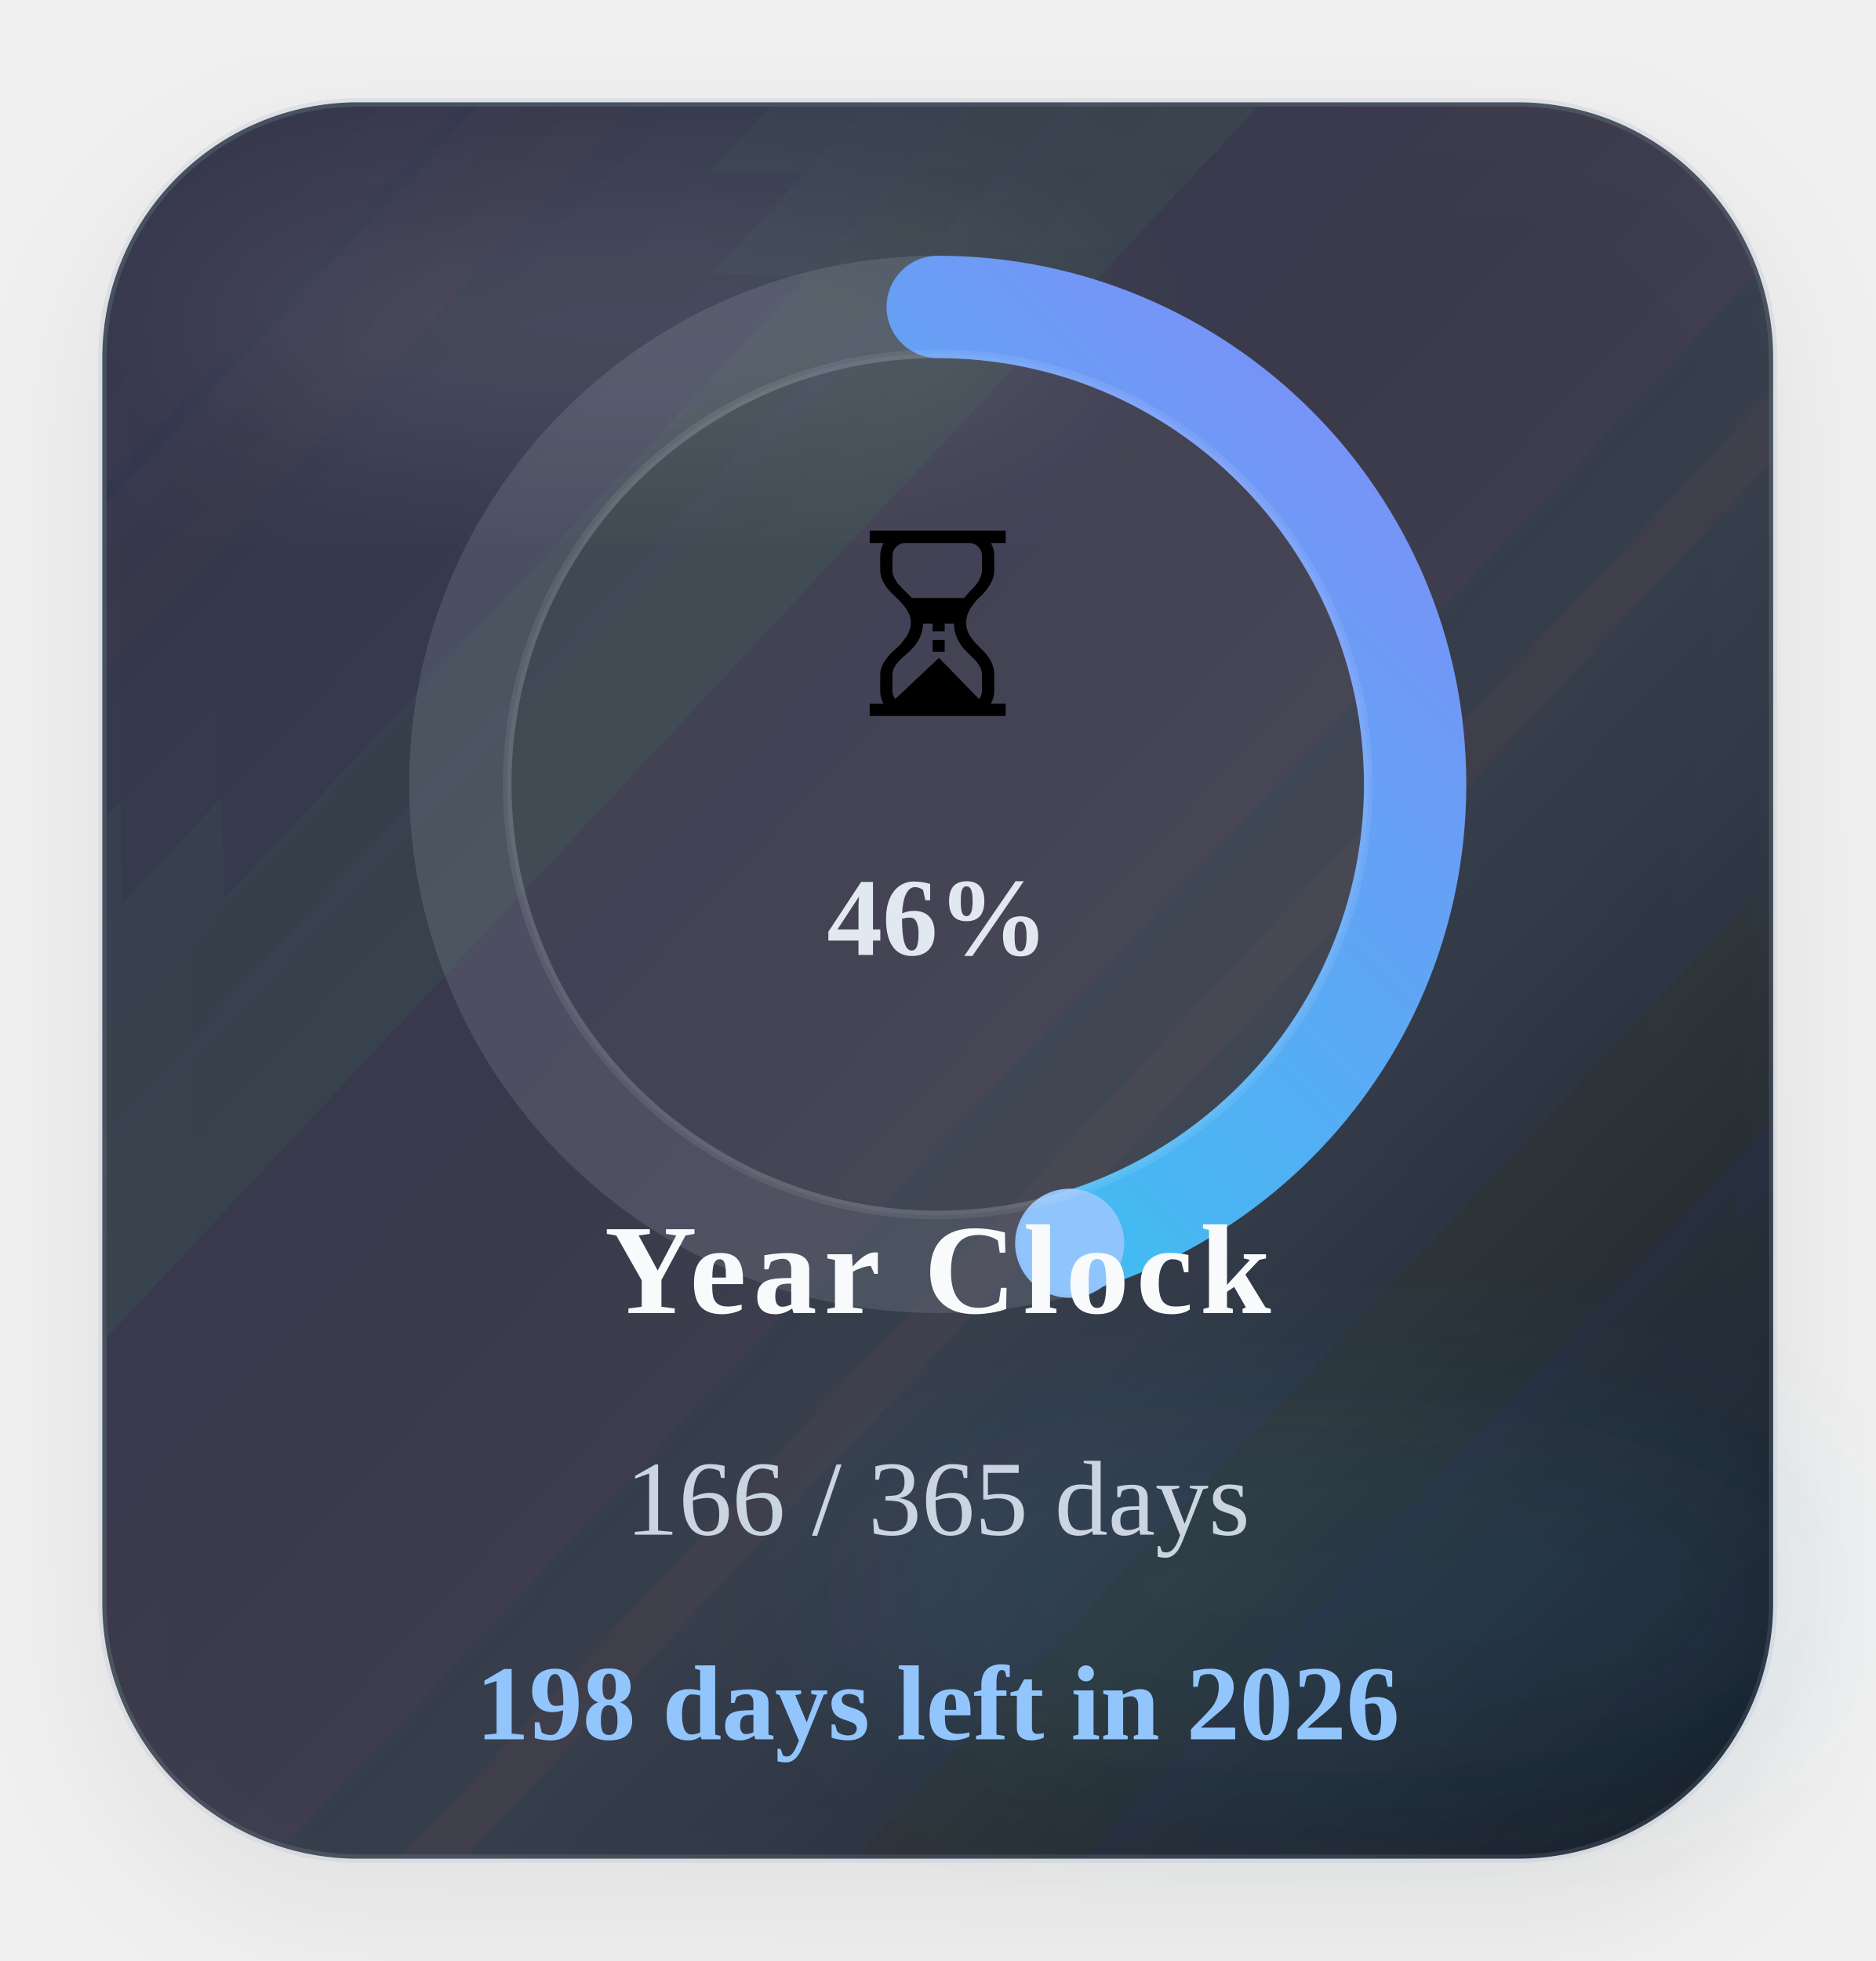
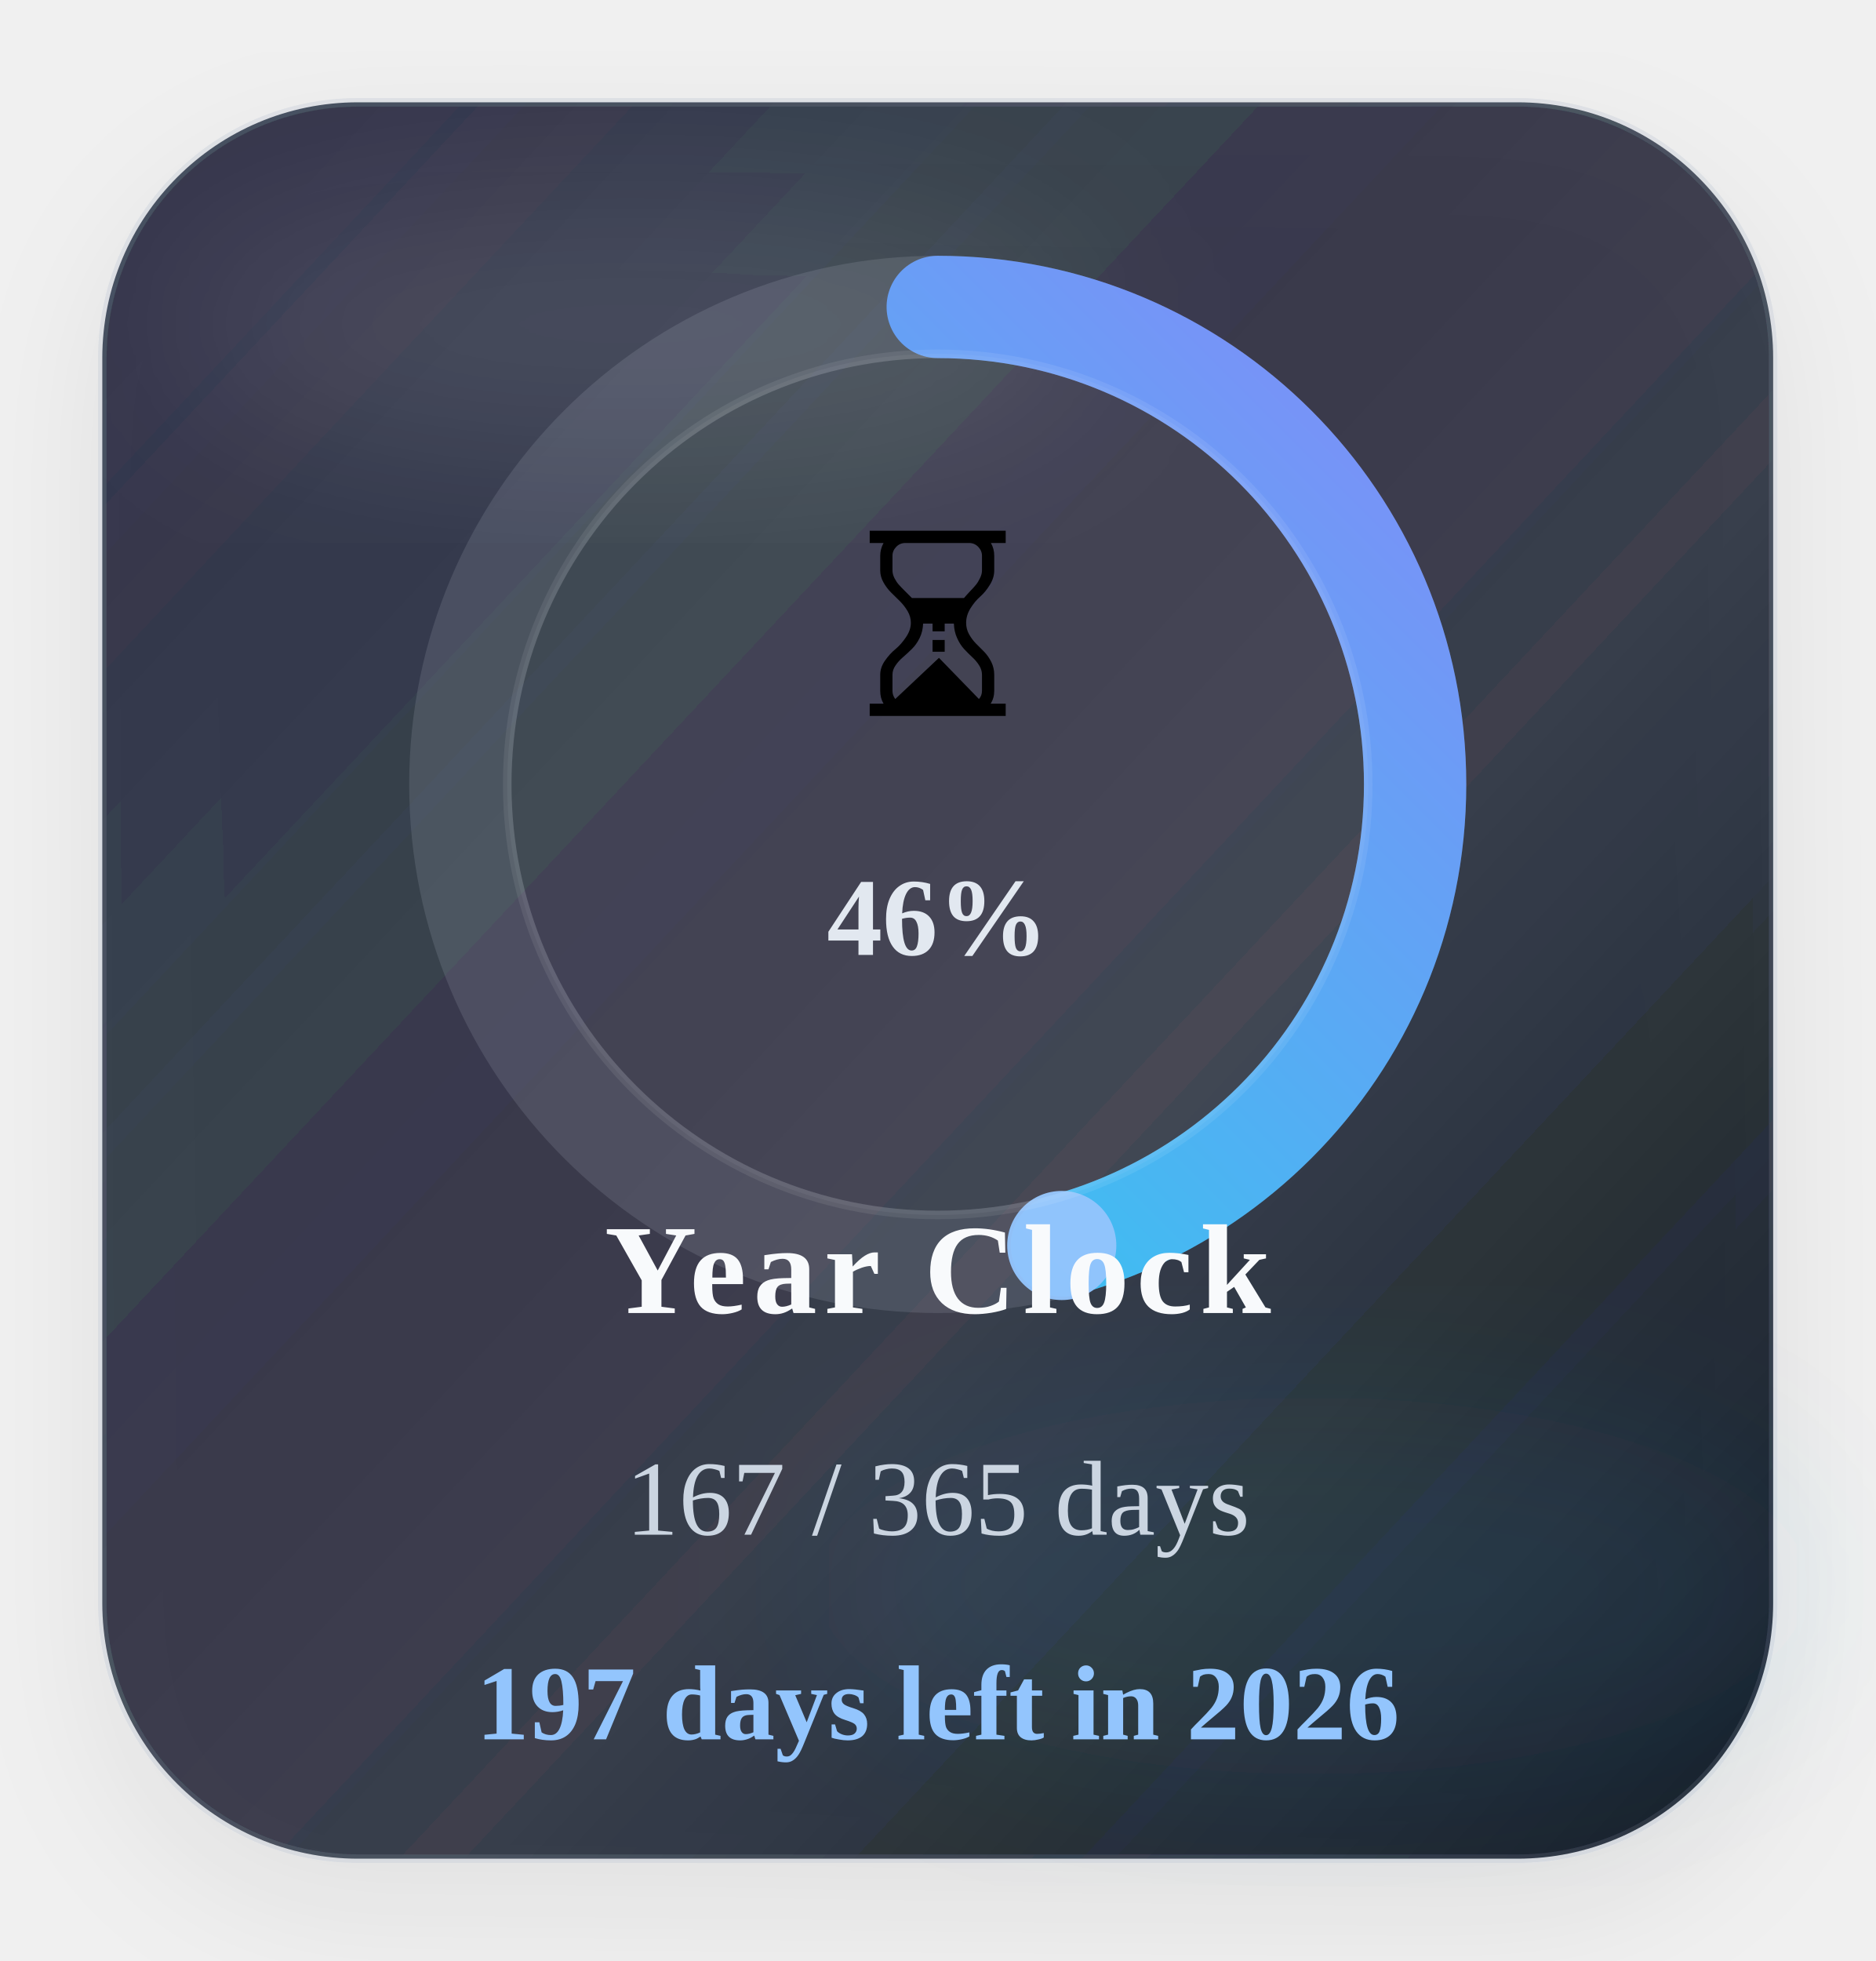
<svg xmlns="http://www.w3.org/2000/svg" width="220" height="230" viewBox="0 0 220 230" role="img" aria-label="Time progress for 2026">
  <defs>
    <linearGradient id="timeGradient" x1="0%" y1="0%" x2="100%" y2="100%">
      <stop offset="0%" stop-color="#22d3ee" />
      <stop offset="100%" stop-color="#818cf8" />
    </linearGradient>
    <linearGradient id="timeCard" x1="0%" y1="0%" x2="100%" y2="100%">
      <stop offset="0%" stop-color="#1c2537" stop-opacity="0.88" />
      <stop offset="60%" stop-color="#111827" stop-opacity="0.8" />
      <stop offset="100%" stop-color="#0b1220" stop-opacity="0.96" />
    </linearGradient>
    <filter id="timeShadow" x="-25%" y="-25%" width="150%" height="150%">
      <feDropShadow dx="0" dy="6" stdDeviation="8" flood-color="#020617" flood-opacity="0.08" />
    </filter>
    <filter id="timeBlur" x="-30%" y="-30%" width="160%" height="160%">
      <feGaussianBlur stdDeviation="10" />
    </filter>
  </defs>
  <rect x="12" y="12" width="196" height="206" rx="30" fill="url(#timeCard)" stroke="#94a3b8" stroke-opacity="0.18" filter="url(#timeShadow)" />
  <ellipse cx="74" cy="38" rx="54" ry="16" fill="#ffffff" fill-opacity="0.09" filter="url(#timeBlur)" />
  <ellipse cx="154" cy="186" rx="58" ry="22" fill="#38bdf8" fill-opacity="0.08" filter="url(#timeBlur)" />
  <circle class="ring-track" cx="110" cy="92" r="56" fill="none" stroke="#cbd5e1" stroke-opacity="0.14" stroke-width="12" />
-   <circle class="progress-ring" cx="110" cy="92" r="56" fill="none" stroke="url(#timeGradient)" stroke-width="12" stroke-linecap="round" stroke-dasharray="351.86" stroke-dashoffset="191.61" data-target-offset="191.61" data-ring-length="351.86" transform="rotate(-90 110 92)" />
-   <circle class="progress-endcap" cx="125.48" cy="145.82" r="6.4" fill="#93c5fd" fill-opacity="0.96" data-center-x="110" data-center-y="92" data-radius="56" data-target-angle="73.9528" />
+   <circle class="progress-ring" cx="110" cy="92" r="56" fill="none" stroke="url(#timeGradient)" stroke-width="12" stroke-linecap="round" stroke-dasharray="351.86" stroke-dashoffset="190.65" data-target-offset="190.65" data-ring-length="351.86" transform="rotate(-90 110 92)" />
+   <circle class="progress-endcap" cx="124.55" cy="146.08" r="6.4" fill="#93c5fd" fill-opacity="0.96" data-center-x="110" data-center-y="92" data-radius="56" data-target-angle="74.9391" />
  <circle class="ring-core" cx="110" cy="92" r="50.5" fill="#ffffff" fill-opacity="0.05" stroke="#ffffff" stroke-opacity="0.08" />
  <text class="progress-emoji" x="110" y="84" text-anchor="middle" font-size="30">⏳</text>
  <text class="progress-percent" x="110" y="112" text-anchor="middle" font-size="13" font-weight="700" fill="#e2e8f0">46%</text>
  <text class="progress-label" x="110" y="154" text-anchor="middle" font-size="15" font-weight="700" letter-spacing="0.8" fill="#f8fafc">Year Clock</text>
-   <text class="progress-value" x="110" y="180" text-anchor="middle" font-size="12.5" fill="#cbd5e1">166 / 365 days</text>
-   <text class="progress-status" data-status-state="remaining" x="110" y="204" text-anchor="middle" font-size="12.5" font-weight="700" fill="#93c5fd">198 days left in 2026</text>
+   <text class="progress-value" x="110" y="180" text-anchor="middle" font-size="12.5" fill="#cbd5e1">167 / 365 days</text>
+   <text class="progress-status" data-status-state="remaining" x="110" y="204" text-anchor="middle" font-size="12.5" font-weight="700" fill="#93c5fd">197 days left in 2026</text>
</svg>
